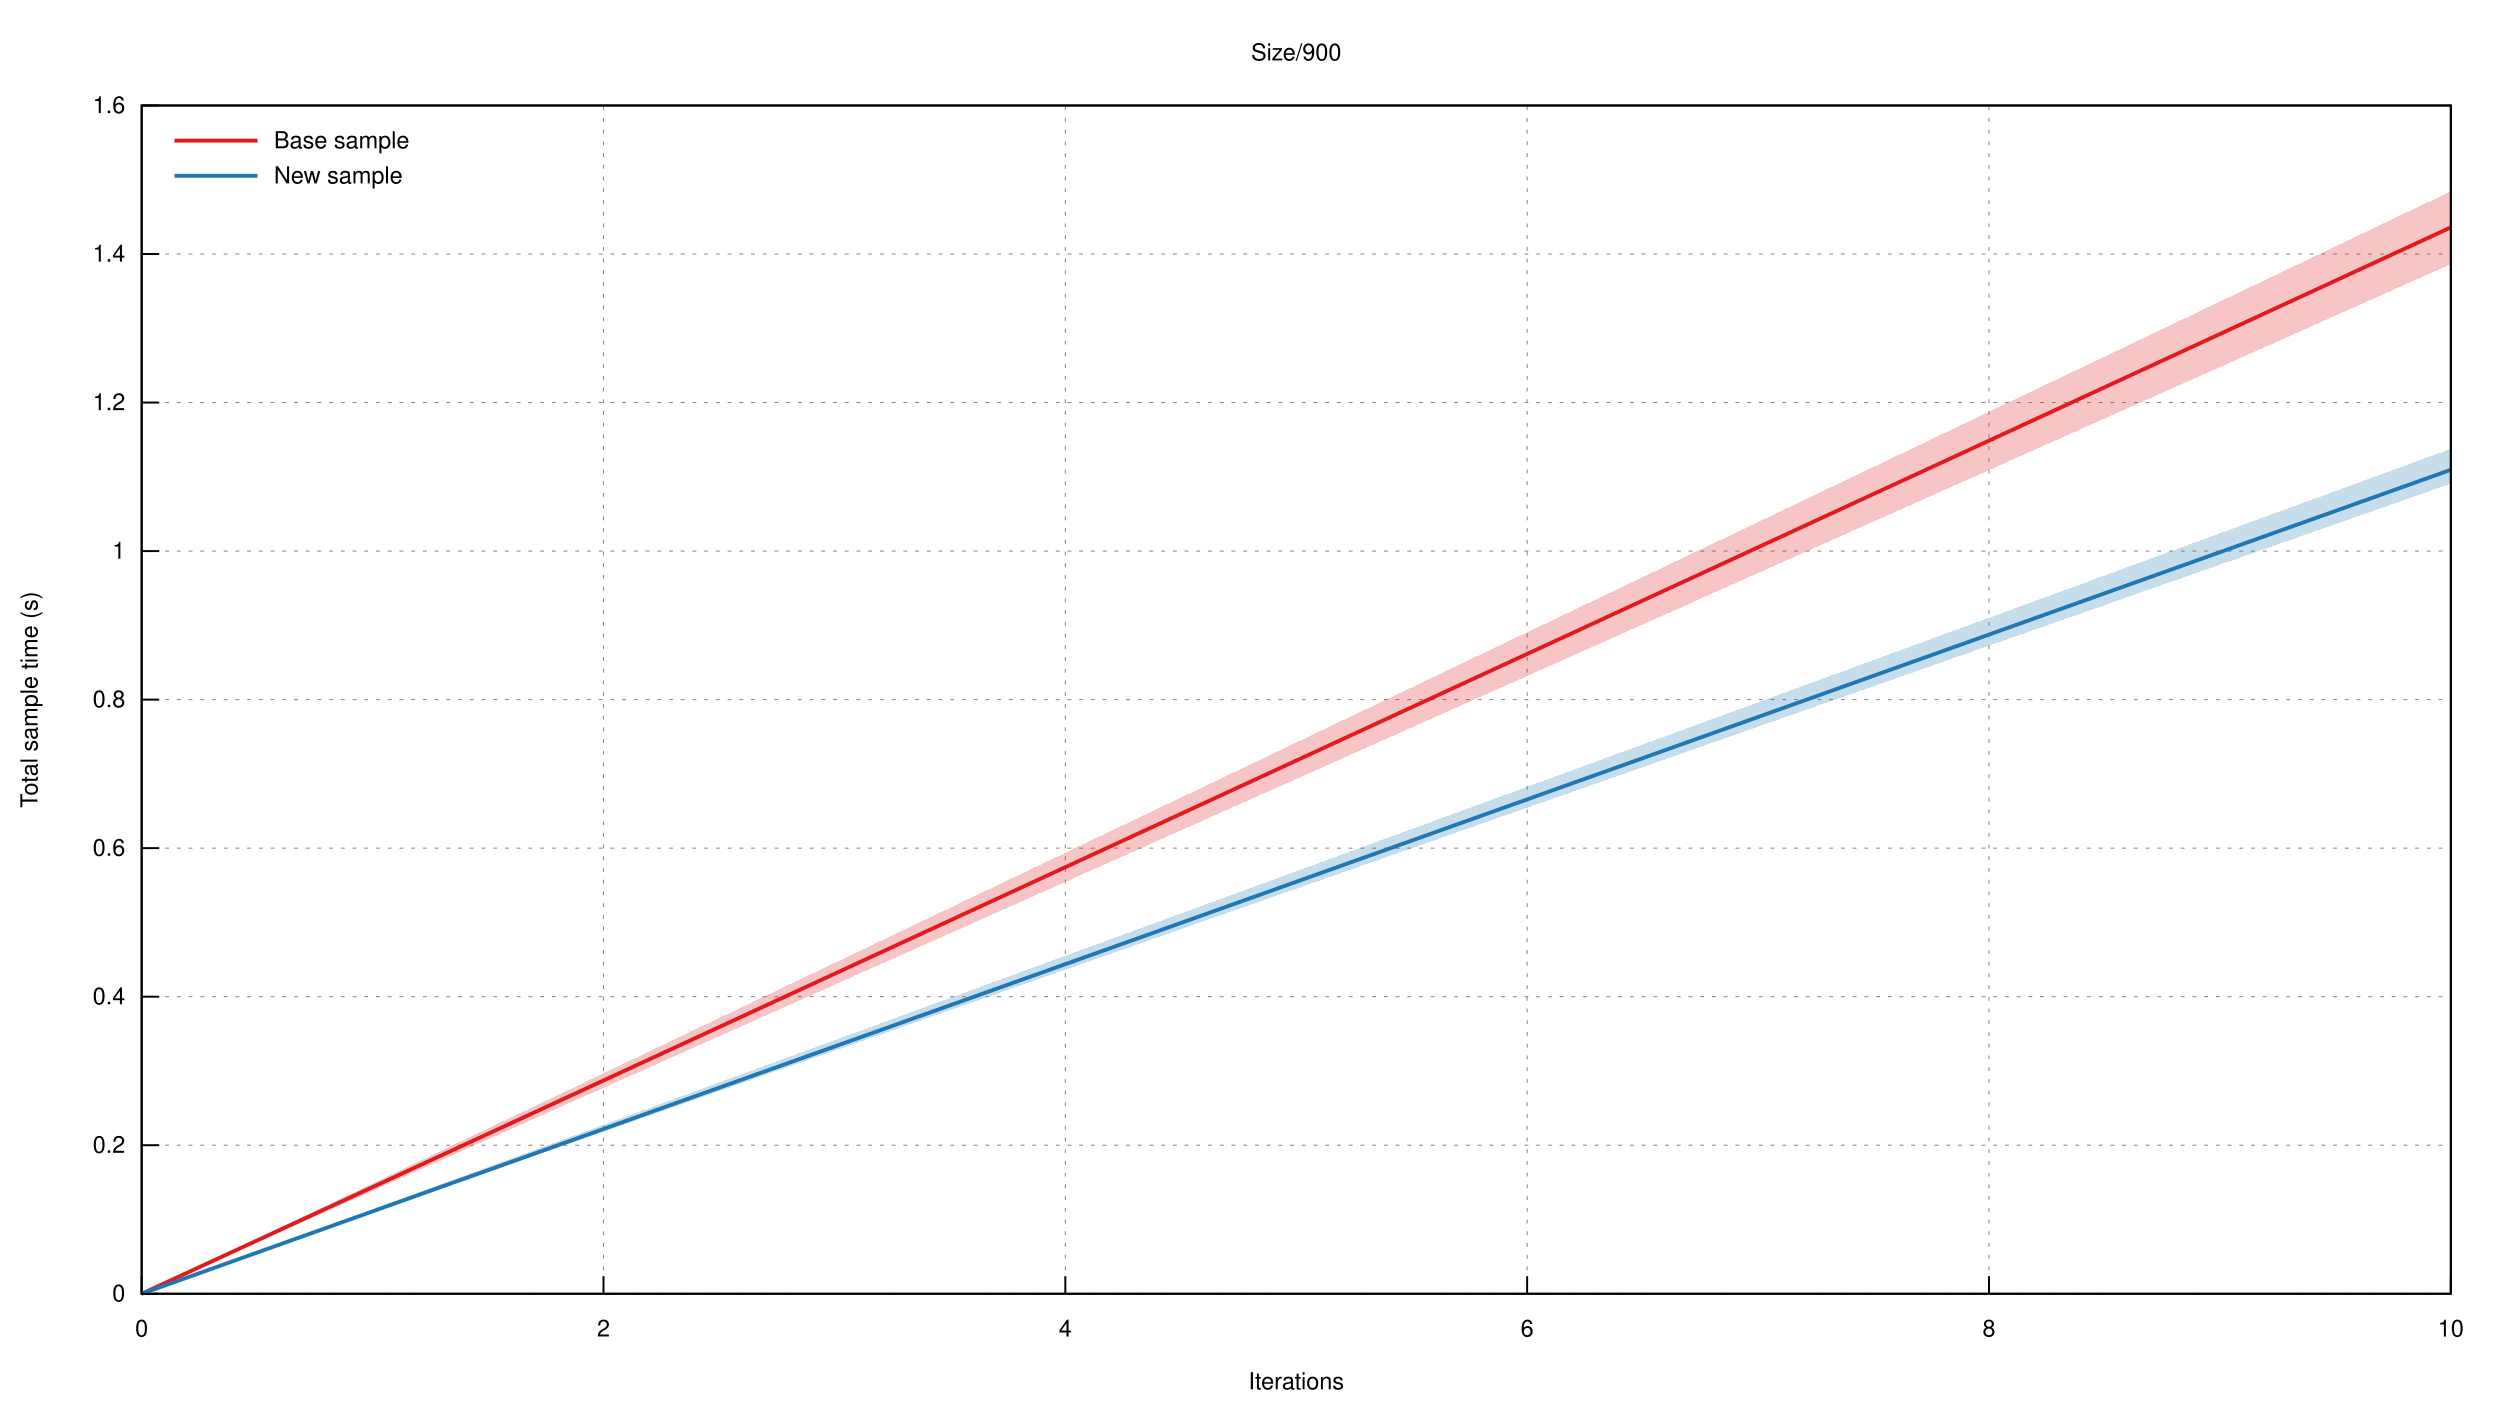
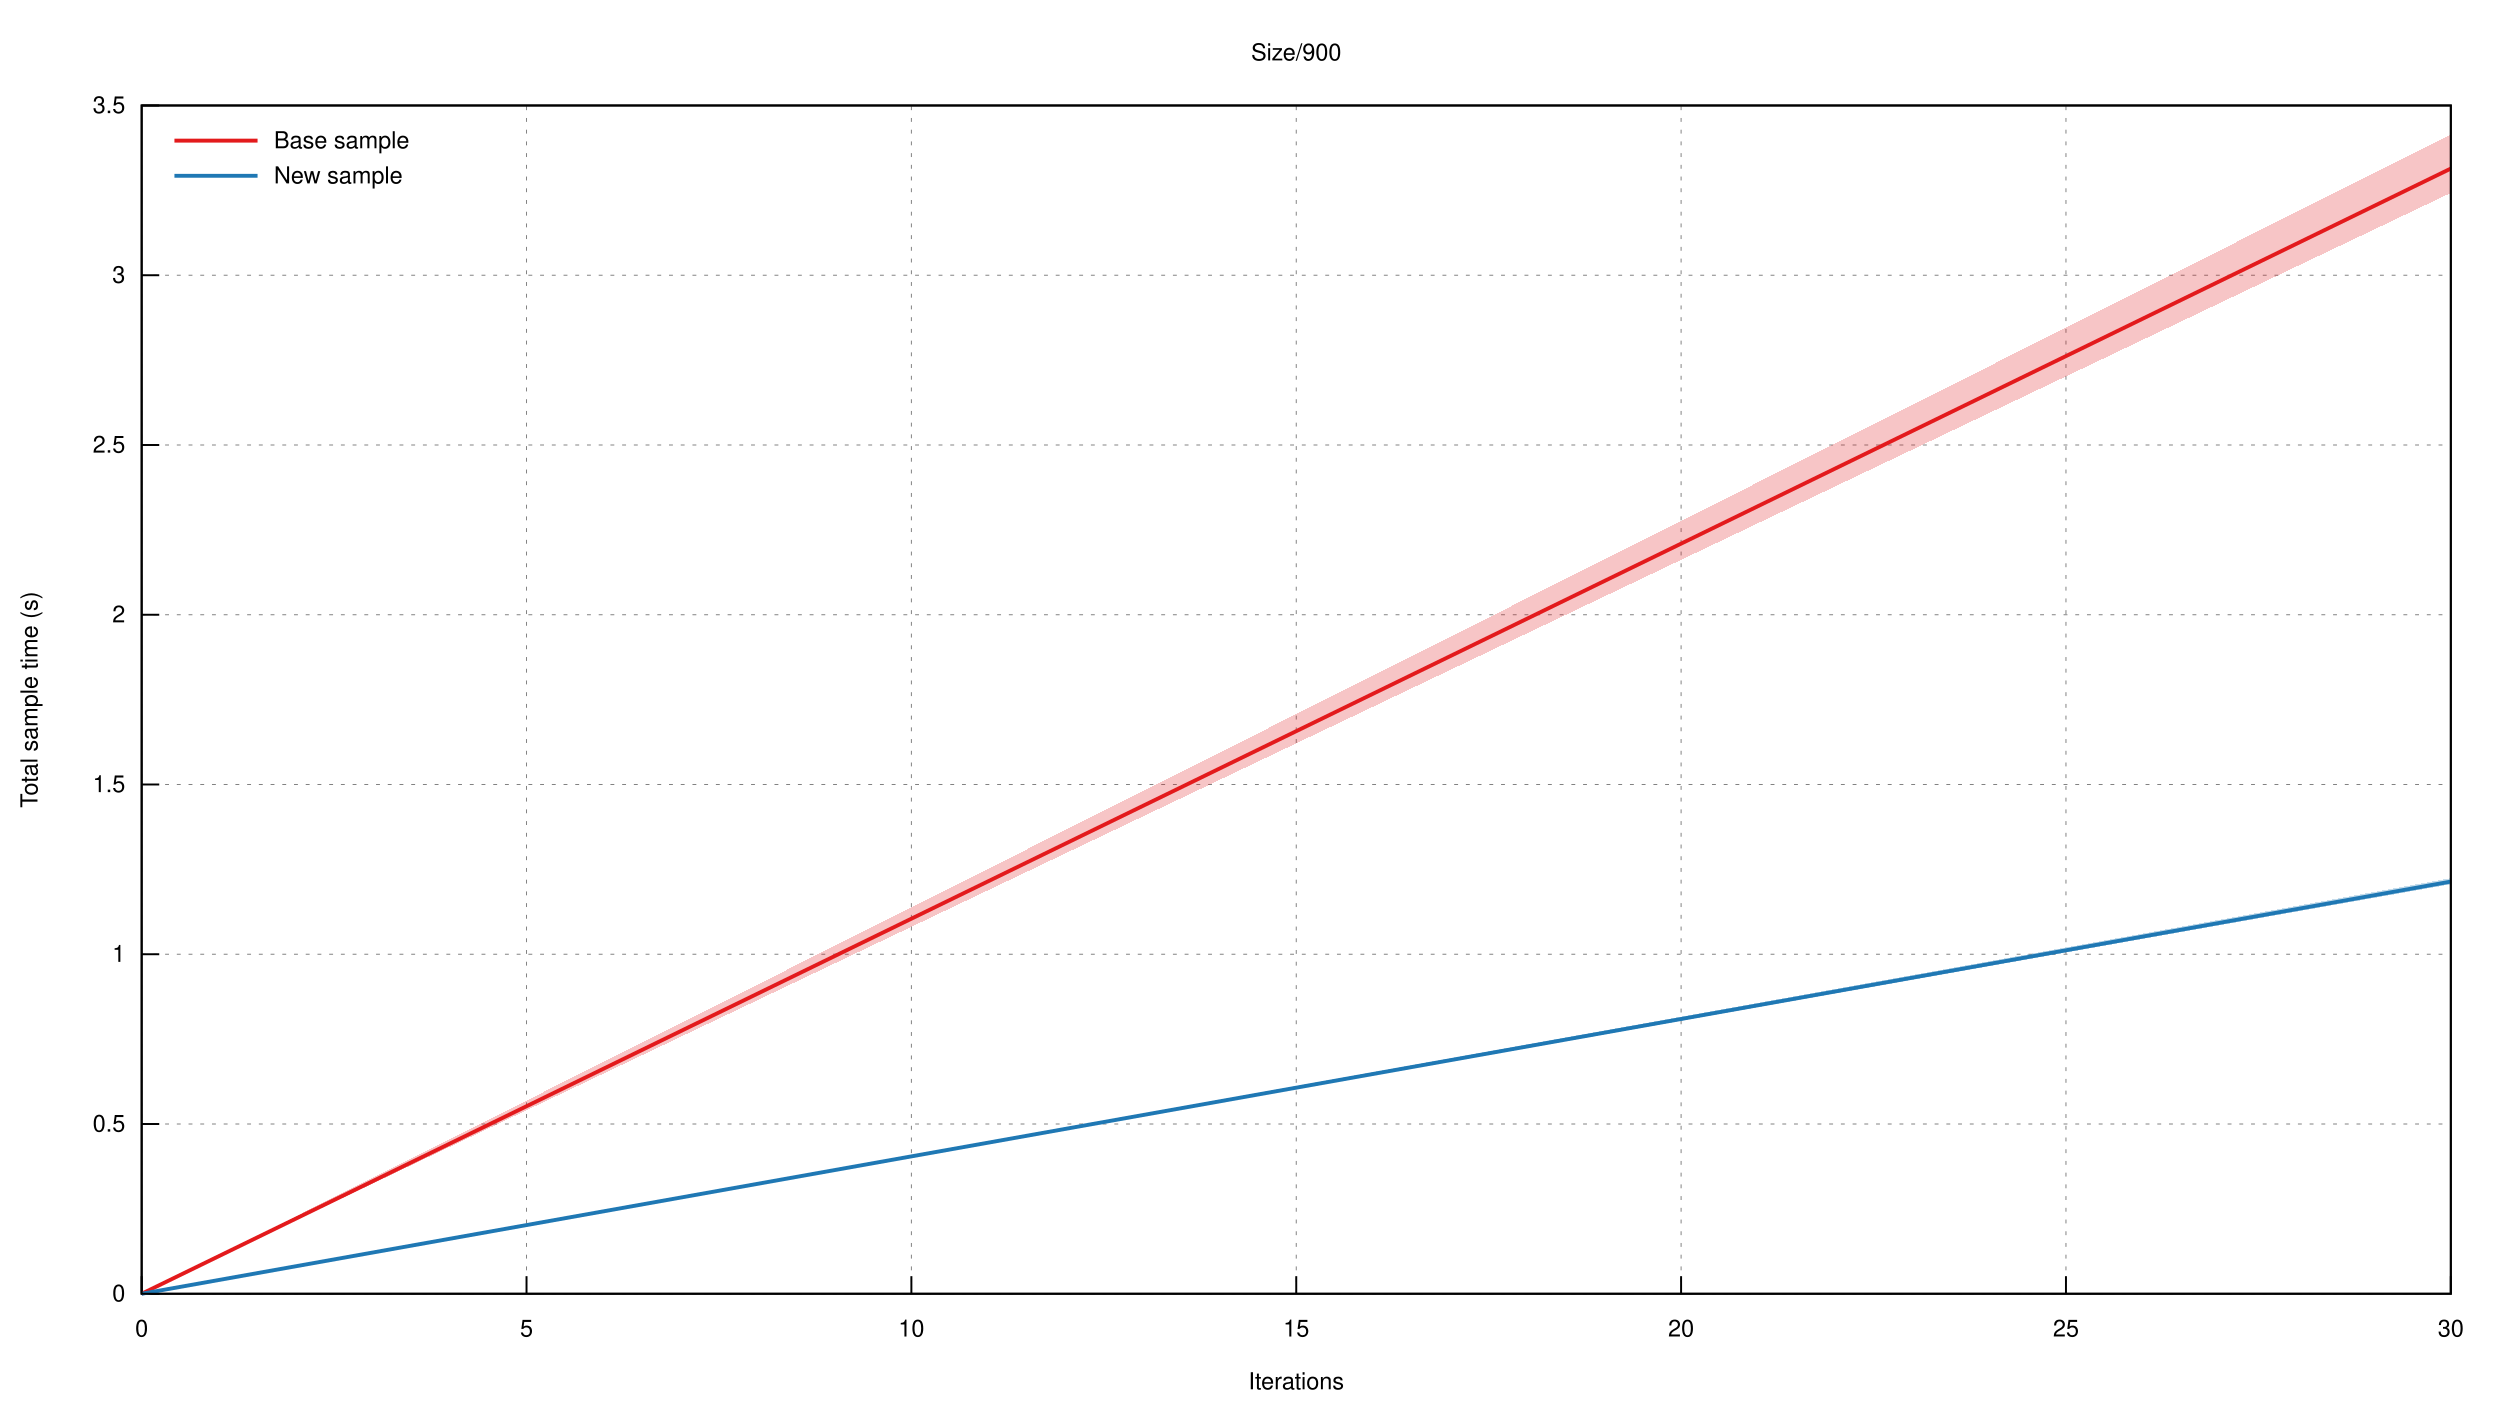
<svg xmlns="http://www.w3.org/2000/svg" xmlns:xlink="http://www.w3.org/1999/xlink" viewBox="0 0 1280 720">
  <g id="gnuplot_canvas">
    <rect x="0" y="0" width="1280" height="720" fill="none" />
    <defs>
      <circle id="gpDot" r="0.5" stroke-width="0.5" stroke="currentColor" />
      <path id="gpPt0" stroke-width="0.222" stroke="currentColor" d="M-1,0 h2 M0,-1 v2" />
      <path id="gpPt1" stroke-width="0.222" stroke="currentColor" d="M-1,-1 L1,1 M1,-1 L-1,1" />
      <path id="gpPt2" stroke-width="0.222" stroke="currentColor" d="M-1,0 L1,0 M0,-1 L0,1 M-1,-1 L1,1 M-1,1 L1,-1" />
      <rect id="gpPt3" stroke-width="0.222" stroke="currentColor" x="-1" y="-1" width="2" height="2" />
      <rect id="gpPt4" stroke-width="0.222" stroke="currentColor" fill="currentColor" x="-1" y="-1" width="2" height="2" />
      <circle id="gpPt5" stroke-width="0.222" stroke="currentColor" cx="0" cy="0" r="1" />
      <use xlink:href="#gpPt5" id="gpPt6" fill="currentColor" stroke="none" />
      <path id="gpPt7" stroke-width="0.222" stroke="currentColor" d="M0,-1.33 L-1.33,0.67 L1.33,0.67 z" />
      <use xlink:href="#gpPt7" id="gpPt8" fill="currentColor" stroke="none" />
      <use xlink:href="#gpPt7" id="gpPt9" stroke="currentColor" transform="rotate(180)" />
      <use xlink:href="#gpPt9" id="gpPt10" fill="currentColor" stroke="none" />
      <use xlink:href="#gpPt3" id="gpPt11" stroke="currentColor" transform="rotate(45)" />
      <use xlink:href="#gpPt11" id="gpPt12" fill="currentColor" stroke="none" />
      <path id="gpPt13" stroke-width="0.222" stroke="currentColor" d="M0,1.330 L1.265,0.411 L0.782,-1.067 L-0.782,-1.076 L-1.265,0.411 z" />
      <use xlink:href="#gpPt13" id="gpPt14" fill="currentColor" stroke="none" />
      <filter id="textbox" filterUnits="objectBoundingBox" x="0" y="0" height="1" width="1">
        <feFlood flood-color="white" flood-opacity="1" result="bgnd" />
        <feComposite in="SourceGraphic" in2="bgnd" operator="atop" />
      </filter>
      <filter id="greybox" filterUnits="objectBoundingBox" x="0" y="0" height="1" width="1">
        <feFlood flood-color="lightgrey" flood-opacity="1" result="grey" />
        <feComposite in="SourceGraphic" in2="grey" operator="atop" />
      </filter>
    </defs>
    <g fill="none" color="white" stroke="currentColor" stroke-width="1.00" stroke-linecap="butt" stroke-linejoin="miter">
</g>
    <g fill="none" color="black" stroke="currentColor" stroke-width="1.00" stroke-linecap="butt" stroke-linejoin="miter">
</g>
    <g fill="none" color="black" stroke="black" stroke-width="0.50" stroke-linecap="butt" stroke-linejoin="miter">
</g>
    <g fill="none" color="gray" stroke="currentColor" stroke-width="0.50" stroke-linecap="butt" stroke-linejoin="miter">
      <path stroke="gray" stroke-dasharray="2,4" class="gridline" d="M72.53,662.40 L1254.82,662.40  " />
    </g>
    <g fill="none" color="gray" stroke="gray" stroke-width="1.00" stroke-linecap="butt" stroke-linejoin="miter">
</g>
    <g fill="none" color="black" stroke="currentColor" stroke-width="1.00" stroke-linecap="butt" stroke-linejoin="miter">
      <path stroke="black" d="M72.53,662.40 L81.53,662.40  " />
      <g transform="translate(64.14,666.30)" stroke="none" fill="black" font-family="Helvetica" font-size="12.00" text-anchor="end">
        <text>
          <tspan font-family="Helvetica"> 0</tspan>
        </text>
      </g>
    </g>
    <g fill="none" color="black" stroke="currentColor" stroke-width="1.00" stroke-linecap="butt" stroke-linejoin="miter">
</g>
    <g fill="none" color="black" stroke="black" stroke-width="0.50" stroke-linecap="butt" stroke-linejoin="miter">
</g>
    <g fill="none" color="gray" stroke="currentColor" stroke-width="0.50" stroke-linecap="butt" stroke-linejoin="miter">
-       <path stroke="gray" stroke-dasharray="2,4" class="gridline" d="M72.53,586.35 L1254.82,586.35  " />
-     </g>
-     <g fill="none" color="gray" stroke="gray" stroke-width="1.00" stroke-linecap="butt" stroke-linejoin="miter">
- </g>
-     <g fill="none" color="black" stroke="currentColor" stroke-width="1.00" stroke-linecap="butt" stroke-linejoin="miter">
-       <path stroke="black" d="M72.53,586.35 L81.53,586.35  " />
-       <g transform="translate(64.14,590.25)" stroke="none" fill="black" font-family="Helvetica" font-size="12.00" text-anchor="end">
-         <text>
-           <tspan font-family="Helvetica"> 0.2</tspan>
-         </text>
-       </g>
-     </g>
-     <g fill="none" color="black" stroke="currentColor" stroke-width="1.00" stroke-linecap="butt" stroke-linejoin="miter">
- </g>
-     <g fill="none" color="black" stroke="black" stroke-width="0.50" stroke-linecap="butt" stroke-linejoin="miter">
- </g>
-     <g fill="none" color="gray" stroke="currentColor" stroke-width="0.50" stroke-linecap="butt" stroke-linejoin="miter">
-       <path stroke="gray" stroke-dasharray="2,4" class="gridline" d="M72.53,510.30 L1254.82,510.30  " />
-     </g>
-     <g fill="none" color="gray" stroke="gray" stroke-width="1.00" stroke-linecap="butt" stroke-linejoin="miter">
- </g>
-     <g fill="none" color="black" stroke="currentColor" stroke-width="1.00" stroke-linecap="butt" stroke-linejoin="miter">
-       <path stroke="black" d="M72.53,510.30 L81.53,510.30  " />
-       <g transform="translate(64.14,514.20)" stroke="none" fill="black" font-family="Helvetica" font-size="12.00" text-anchor="end">
-         <text>
-           <tspan font-family="Helvetica"> 0.4</tspan>
-         </text>
-       </g>
-     </g>
-     <g fill="none" color="black" stroke="currentColor" stroke-width="1.00" stroke-linecap="butt" stroke-linejoin="miter">
- </g>
-     <g fill="none" color="black" stroke="black" stroke-width="0.50" stroke-linecap="butt" stroke-linejoin="miter">
- </g>
-     <g fill="none" color="gray" stroke="currentColor" stroke-width="0.50" stroke-linecap="butt" stroke-linejoin="miter">
-       <path stroke="gray" stroke-dasharray="2,4" class="gridline" d="M72.53,434.25 L1254.82,434.25  " />
-     </g>
-     <g fill="none" color="gray" stroke="gray" stroke-width="1.00" stroke-linecap="butt" stroke-linejoin="miter">
- </g>
-     <g fill="none" color="black" stroke="currentColor" stroke-width="1.00" stroke-linecap="butt" stroke-linejoin="miter">
-       <path stroke="black" d="M72.53,434.25 L81.53,434.25  " />
-       <g transform="translate(64.14,438.15)" stroke="none" fill="black" font-family="Helvetica" font-size="12.00" text-anchor="end">
-         <text>
-           <tspan font-family="Helvetica"> 0.6</tspan>
-         </text>
-       </g>
-     </g>
-     <g fill="none" color="black" stroke="currentColor" stroke-width="1.00" stroke-linecap="butt" stroke-linejoin="miter">
- </g>
-     <g fill="none" color="black" stroke="black" stroke-width="0.50" stroke-linecap="butt" stroke-linejoin="miter">
- </g>
-     <g fill="none" color="gray" stroke="currentColor" stroke-width="0.50" stroke-linecap="butt" stroke-linejoin="miter">
-       <path stroke="gray" stroke-dasharray="2,4" class="gridline" d="M72.53,358.20 L1254.82,358.20  " />
-     </g>
-     <g fill="none" color="gray" stroke="gray" stroke-width="1.00" stroke-linecap="butt" stroke-linejoin="miter">
- </g>
-     <g fill="none" color="black" stroke="currentColor" stroke-width="1.00" stroke-linecap="butt" stroke-linejoin="miter">
-       <path stroke="black" d="M72.53,358.20 L81.53,358.20  " />
-       <g transform="translate(64.14,362.10)" stroke="none" fill="black" font-family="Helvetica" font-size="12.00" text-anchor="end">
-         <text>
-           <tspan font-family="Helvetica"> 0.8</tspan>
-         </text>
-       </g>
-     </g>
-     <g fill="none" color="black" stroke="currentColor" stroke-width="1.00" stroke-linecap="butt" stroke-linejoin="miter">
- </g>
-     <g fill="none" color="black" stroke="black" stroke-width="0.50" stroke-linecap="butt" stroke-linejoin="miter">
- </g>
-     <g fill="none" color="gray" stroke="currentColor" stroke-width="0.50" stroke-linecap="butt" stroke-linejoin="miter">
-       <path stroke="gray" stroke-dasharray="2,4" class="gridline" d="M72.53,282.16 L1254.82,282.16  " />
-     </g>
-     <g fill="none" color="gray" stroke="gray" stroke-width="1.00" stroke-linecap="butt" stroke-linejoin="miter">
- </g>
-     <g fill="none" color="black" stroke="currentColor" stroke-width="1.00" stroke-linecap="butt" stroke-linejoin="miter">
-       <path stroke="black" d="M72.53,282.16 L81.53,282.16  " />
-       <g transform="translate(64.14,286.06)" stroke="none" fill="black" font-family="Helvetica" font-size="12.00" text-anchor="end">
+       <path stroke="gray" stroke-dasharray="2,4" class="gridline" d="M72.53,575.49 L1254.82,575.49  " />
+     </g>
+     <g fill="none" color="gray" stroke="gray" stroke-width="1.00" stroke-linecap="butt" stroke-linejoin="miter">
+ </g>
+     <g fill="none" color="black" stroke="currentColor" stroke-width="1.00" stroke-linecap="butt" stroke-linejoin="miter">
+       <path stroke="black" d="M72.53,575.49 L81.53,575.49  " />
+       <g transform="translate(64.14,579.39)" stroke="none" fill="black" font-family="Helvetica" font-size="12.00" text-anchor="end">
+         <text>
+           <tspan font-family="Helvetica"> 0.5</tspan>
+         </text>
+       </g>
+     </g>
+     <g fill="none" color="black" stroke="currentColor" stroke-width="1.00" stroke-linecap="butt" stroke-linejoin="miter">
+ </g>
+     <g fill="none" color="black" stroke="black" stroke-width="0.50" stroke-linecap="butt" stroke-linejoin="miter">
+ </g>
+     <g fill="none" color="gray" stroke="currentColor" stroke-width="0.50" stroke-linecap="butt" stroke-linejoin="miter">
+       <path stroke="gray" stroke-dasharray="2,4" class="gridline" d="M72.53,488.57 L1254.82,488.57  " />
+     </g>
+     <g fill="none" color="gray" stroke="gray" stroke-width="1.00" stroke-linecap="butt" stroke-linejoin="miter">
+ </g>
+     <g fill="none" color="black" stroke="currentColor" stroke-width="1.00" stroke-linecap="butt" stroke-linejoin="miter">
+       <path stroke="black" d="M72.53,488.57 L81.53,488.57  " />
+       <g transform="translate(64.14,492.47)" stroke="none" fill="black" font-family="Helvetica" font-size="12.00" text-anchor="end">
        <text>
          <tspan font-family="Helvetica"> 1</tspan>
        </text>
      </g>
    </g>
    <g fill="none" color="black" stroke="currentColor" stroke-width="1.00" stroke-linecap="butt" stroke-linejoin="miter">
</g>
    <g fill="none" color="black" stroke="black" stroke-width="0.50" stroke-linecap="butt" stroke-linejoin="miter">
</g>
    <g fill="none" color="gray" stroke="currentColor" stroke-width="0.50" stroke-linecap="butt" stroke-linejoin="miter">
-       <path stroke="gray" stroke-dasharray="2,4" class="gridline" d="M72.53,206.11 L1254.82,206.11  " />
-     </g>
-     <g fill="none" color="gray" stroke="gray" stroke-width="1.00" stroke-linecap="butt" stroke-linejoin="miter">
- </g>
-     <g fill="none" color="black" stroke="currentColor" stroke-width="1.00" stroke-linecap="butt" stroke-linejoin="miter">
-       <path stroke="black" d="M72.53,206.11 L81.53,206.11  " />
-       <g transform="translate(64.14,210.01)" stroke="none" fill="black" font-family="Helvetica" font-size="12.00" text-anchor="end">
-         <text>
-           <tspan font-family="Helvetica"> 1.2</tspan>
-         </text>
-       </g>
-     </g>
-     <g fill="none" color="black" stroke="currentColor" stroke-width="1.00" stroke-linecap="butt" stroke-linejoin="miter">
- </g>
-     <g fill="none" color="black" stroke="black" stroke-width="0.50" stroke-linecap="butt" stroke-linejoin="miter">
- </g>
-     <g fill="none" color="gray" stroke="currentColor" stroke-width="0.50" stroke-linecap="butt" stroke-linejoin="miter">
-       <path stroke="gray" stroke-dasharray="2,4" class="gridline" d="M72.53,130.06 L1254.82,130.06  " />
-     </g>
-     <g fill="none" color="gray" stroke="gray" stroke-width="1.00" stroke-linecap="butt" stroke-linejoin="miter">
- </g>
-     <g fill="none" color="black" stroke="currentColor" stroke-width="1.00" stroke-linecap="butt" stroke-linejoin="miter">
-       <path stroke="black" d="M72.53,130.06 L81.53,130.06  " />
-       <g transform="translate(64.14,133.96)" stroke="none" fill="black" font-family="Helvetica" font-size="12.00" text-anchor="end">
-         <text>
-           <tspan font-family="Helvetica"> 1.4</tspan>
+       <path stroke="gray" stroke-dasharray="2,4" class="gridline" d="M72.53,401.66 L1254.82,401.66  " />
+     </g>
+     <g fill="none" color="gray" stroke="gray" stroke-width="1.00" stroke-linecap="butt" stroke-linejoin="miter">
+ </g>
+     <g fill="none" color="black" stroke="currentColor" stroke-width="1.00" stroke-linecap="butt" stroke-linejoin="miter">
+       <path stroke="black" d="M72.53,401.66 L81.53,401.66  " />
+       <g transform="translate(64.14,405.56)" stroke="none" fill="black" font-family="Helvetica" font-size="12.00" text-anchor="end">
+         <text>
+           <tspan font-family="Helvetica"> 1.5</tspan>
+         </text>
+       </g>
+     </g>
+     <g fill="none" color="black" stroke="currentColor" stroke-width="1.00" stroke-linecap="butt" stroke-linejoin="miter">
+ </g>
+     <g fill="none" color="black" stroke="black" stroke-width="0.50" stroke-linecap="butt" stroke-linejoin="miter">
+ </g>
+     <g fill="none" color="gray" stroke="currentColor" stroke-width="0.50" stroke-linecap="butt" stroke-linejoin="miter">
+       <path stroke="gray" stroke-dasharray="2,4" class="gridline" d="M72.53,314.75 L1254.82,314.75  " />
+     </g>
+     <g fill="none" color="gray" stroke="gray" stroke-width="1.00" stroke-linecap="butt" stroke-linejoin="miter">
+ </g>
+     <g fill="none" color="black" stroke="currentColor" stroke-width="1.00" stroke-linecap="butt" stroke-linejoin="miter">
+       <path stroke="black" d="M72.53,314.75 L81.53,314.75  " />
+       <g transform="translate(64.14,318.65)" stroke="none" fill="black" font-family="Helvetica" font-size="12.00" text-anchor="end">
+         <text>
+           <tspan font-family="Helvetica"> 2</tspan>
+         </text>
+       </g>
+     </g>
+     <g fill="none" color="black" stroke="currentColor" stroke-width="1.00" stroke-linecap="butt" stroke-linejoin="miter">
+ </g>
+     <g fill="none" color="black" stroke="black" stroke-width="0.50" stroke-linecap="butt" stroke-linejoin="miter">
+ </g>
+     <g fill="none" color="gray" stroke="currentColor" stroke-width="0.50" stroke-linecap="butt" stroke-linejoin="miter">
+       <path stroke="gray" stroke-dasharray="2,4" class="gridline" d="M72.53,227.84 L1254.82,227.84  " />
+     </g>
+     <g fill="none" color="gray" stroke="gray" stroke-width="1.00" stroke-linecap="butt" stroke-linejoin="miter">
+ </g>
+     <g fill="none" color="black" stroke="currentColor" stroke-width="1.00" stroke-linecap="butt" stroke-linejoin="miter">
+       <path stroke="black" d="M72.53,227.84 L81.53,227.84  " />
+       <g transform="translate(64.14,231.74)" stroke="none" fill="black" font-family="Helvetica" font-size="12.00" text-anchor="end">
+         <text>
+           <tspan font-family="Helvetica"> 2.5</tspan>
+         </text>
+       </g>
+     </g>
+     <g fill="none" color="black" stroke="currentColor" stroke-width="1.00" stroke-linecap="butt" stroke-linejoin="miter">
+ </g>
+     <g fill="none" color="black" stroke="black" stroke-width="0.50" stroke-linecap="butt" stroke-linejoin="miter">
+ </g>
+     <g fill="none" color="gray" stroke="currentColor" stroke-width="0.50" stroke-linecap="butt" stroke-linejoin="miter">
+       <path stroke="gray" stroke-dasharray="2,4" class="gridline" d="M72.53,140.92 L1254.82,140.92  " />
+     </g>
+     <g fill="none" color="gray" stroke="gray" stroke-width="1.00" stroke-linecap="butt" stroke-linejoin="miter">
+ </g>
+     <g fill="none" color="black" stroke="currentColor" stroke-width="1.00" stroke-linecap="butt" stroke-linejoin="miter">
+       <path stroke="black" d="M72.53,140.92 L81.53,140.92  " />
+       <g transform="translate(64.14,144.82)" stroke="none" fill="black" font-family="Helvetica" font-size="12.00" text-anchor="end">
+         <text>
+           <tspan font-family="Helvetica"> 3</tspan>
        </text>
      </g>
    </g>
    <g fill="none" color="black" stroke="currentColor" stroke-width="1.00" stroke-linecap="butt" stroke-linejoin="miter">
</g>
    <g fill="none" color="black" stroke="black" stroke-width="0.50" stroke-linecap="butt" stroke-linejoin="miter">
</g>
    <g fill="none" color="gray" stroke="currentColor" stroke-width="0.50" stroke-linecap="butt" stroke-linejoin="miter">
      <path stroke="gray" stroke-dasharray="2,4" class="gridline" d="M72.53,54.01 L1254.82,54.01  " />
    </g>
    <g fill="none" color="gray" stroke="gray" stroke-width="1.00" stroke-linecap="butt" stroke-linejoin="miter">
</g>
    <g fill="none" color="black" stroke="currentColor" stroke-width="1.00" stroke-linecap="butt" stroke-linejoin="miter">
      <path stroke="black" d="M72.53,54.01 L81.53,54.01  " />
      <g transform="translate(64.14,57.91)" stroke="none" fill="black" font-family="Helvetica" font-size="12.00" text-anchor="end">
        <text>
-           <tspan font-family="Helvetica"> 1.6</tspan>
+           <tspan font-family="Helvetica"> 3.5</tspan>
        </text>
      </g>
    </g>
    <g fill="none" color="black" stroke="currentColor" stroke-width="1.00" stroke-linecap="butt" stroke-linejoin="miter">
</g>
    <g fill="none" color="black" stroke="black" stroke-width="0.50" stroke-linecap="butt" stroke-linejoin="miter">
</g>
    <g fill="none" color="gray" stroke="currentColor" stroke-width="0.50" stroke-linecap="butt" stroke-linejoin="miter">
      <path stroke="gray" stroke-dasharray="2,4" class="gridline" d="M72.53,662.40 L72.53,54.01  " />
    </g>
    <g fill="none" color="gray" stroke="gray" stroke-width="1.00" stroke-linecap="butt" stroke-linejoin="miter">
</g>
    <g fill="none" color="black" stroke="currentColor" stroke-width="1.00" stroke-linecap="butt" stroke-linejoin="miter">
      <path stroke="black" d="M72.53,662.40 L72.53,653.40  " />
      <g transform="translate(72.53,684.30)" stroke="none" fill="black" font-family="Helvetica" font-size="12.00" text-anchor="middle">
        <text>
          <tspan font-family="Helvetica"> 0</tspan>
        </text>
      </g>
    </g>
    <g fill="none" color="black" stroke="currentColor" stroke-width="1.00" stroke-linecap="butt" stroke-linejoin="miter">
</g>
    <g fill="none" color="black" stroke="black" stroke-width="0.50" stroke-linecap="butt" stroke-linejoin="miter">
</g>
    <g fill="none" color="gray" stroke="currentColor" stroke-width="0.50" stroke-linecap="butt" stroke-linejoin="miter">
-       <path stroke="gray" stroke-dasharray="2,4" class="gridline" d="M308.99,662.40 L308.99,54.01  " />
-     </g>
-     <g fill="none" color="gray" stroke="gray" stroke-width="1.00" stroke-linecap="butt" stroke-linejoin="miter">
- </g>
-     <g fill="none" color="black" stroke="currentColor" stroke-width="1.00" stroke-linecap="butt" stroke-linejoin="miter">
-       <path stroke="black" d="M308.99,662.40 L308.99,653.40  " />
-       <g transform="translate(308.99,684.30)" stroke="none" fill="black" font-family="Helvetica" font-size="12.00" text-anchor="middle">
-         <text>
-           <tspan font-family="Helvetica"> 2</tspan>
-         </text>
-       </g>
-     </g>
-     <g fill="none" color="black" stroke="currentColor" stroke-width="1.00" stroke-linecap="butt" stroke-linejoin="miter">
- </g>
-     <g fill="none" color="black" stroke="black" stroke-width="0.50" stroke-linecap="butt" stroke-linejoin="miter">
- </g>
-     <g fill="none" color="gray" stroke="currentColor" stroke-width="0.50" stroke-linecap="butt" stroke-linejoin="miter">
-       <path stroke="gray" stroke-dasharray="2,4" class="gridline" d="M545.45,662.40 L545.45,54.01  " />
-     </g>
-     <g fill="none" color="gray" stroke="gray" stroke-width="1.00" stroke-linecap="butt" stroke-linejoin="miter">
- </g>
-     <g fill="none" color="black" stroke="currentColor" stroke-width="1.00" stroke-linecap="butt" stroke-linejoin="miter">
-       <path stroke="black" d="M545.45,662.40 L545.45,653.40  " />
-       <g transform="translate(545.45,684.30)" stroke="none" fill="black" font-family="Helvetica" font-size="12.00" text-anchor="middle">
-         <text>
-           <tspan font-family="Helvetica"> 4</tspan>
-         </text>
-       </g>
-     </g>
-     <g fill="none" color="black" stroke="currentColor" stroke-width="1.00" stroke-linecap="butt" stroke-linejoin="miter">
- </g>
-     <g fill="none" color="black" stroke="black" stroke-width="0.50" stroke-linecap="butt" stroke-linejoin="miter">
- </g>
-     <g fill="none" color="gray" stroke="currentColor" stroke-width="0.50" stroke-linecap="butt" stroke-linejoin="miter">
-       <path stroke="gray" stroke-dasharray="2,4" class="gridline" d="M781.90,662.40 L781.90,54.01  " />
-     </g>
-     <g fill="none" color="gray" stroke="gray" stroke-width="1.00" stroke-linecap="butt" stroke-linejoin="miter">
- </g>
-     <g fill="none" color="black" stroke="currentColor" stroke-width="1.00" stroke-linecap="butt" stroke-linejoin="miter">
-       <path stroke="black" d="M781.90,662.40 L781.90,653.40  " />
-       <g transform="translate(781.90,684.30)" stroke="none" fill="black" font-family="Helvetica" font-size="12.00" text-anchor="middle">
-         <text>
-           <tspan font-family="Helvetica"> 6</tspan>
-         </text>
-       </g>
-     </g>
-     <g fill="none" color="black" stroke="currentColor" stroke-width="1.00" stroke-linecap="butt" stroke-linejoin="miter">
- </g>
-     <g fill="none" color="black" stroke="black" stroke-width="0.50" stroke-linecap="butt" stroke-linejoin="miter">
- </g>
-     <g fill="none" color="gray" stroke="currentColor" stroke-width="0.50" stroke-linecap="butt" stroke-linejoin="miter">
-       <path stroke="gray" stroke-dasharray="2,4" class="gridline" d="M1018.36,662.40 L1018.36,54.01  " />
-     </g>
-     <g fill="none" color="gray" stroke="gray" stroke-width="1.00" stroke-linecap="butt" stroke-linejoin="miter">
- </g>
-     <g fill="none" color="black" stroke="currentColor" stroke-width="1.00" stroke-linecap="butt" stroke-linejoin="miter">
-       <path stroke="black" d="M1018.36,662.40 L1018.36,653.40  " />
-       <g transform="translate(1018.36,684.30)" stroke="none" fill="black" font-family="Helvetica" font-size="12.00" text-anchor="middle">
-         <text>
-           <tspan font-family="Helvetica"> 8</tspan>
+       <path stroke="gray" stroke-dasharray="2,4" class="gridline" d="M269.58,662.40 L269.58,54.01  " />
+     </g>
+     <g fill="none" color="gray" stroke="gray" stroke-width="1.00" stroke-linecap="butt" stroke-linejoin="miter">
+ </g>
+     <g fill="none" color="black" stroke="currentColor" stroke-width="1.00" stroke-linecap="butt" stroke-linejoin="miter">
+       <path stroke="black" d="M269.58,662.40 L269.58,653.40  " />
+       <g transform="translate(269.58,684.30)" stroke="none" fill="black" font-family="Helvetica" font-size="12.00" text-anchor="middle">
+         <text>
+           <tspan font-family="Helvetica"> 5</tspan>
+         </text>
+       </g>
+     </g>
+     <g fill="none" color="black" stroke="currentColor" stroke-width="1.00" stroke-linecap="butt" stroke-linejoin="miter">
+ </g>
+     <g fill="none" color="black" stroke="black" stroke-width="0.50" stroke-linecap="butt" stroke-linejoin="miter">
+ </g>
+     <g fill="none" color="gray" stroke="currentColor" stroke-width="0.50" stroke-linecap="butt" stroke-linejoin="miter">
+       <path stroke="gray" stroke-dasharray="2,4" class="gridline" d="M466.63,662.40 L466.63,54.01  " />
+     </g>
+     <g fill="none" color="gray" stroke="gray" stroke-width="1.00" stroke-linecap="butt" stroke-linejoin="miter">
+ </g>
+     <g fill="none" color="black" stroke="currentColor" stroke-width="1.00" stroke-linecap="butt" stroke-linejoin="miter">
+       <path stroke="black" d="M466.63,662.40 L466.63,653.40  " />
+       <g transform="translate(466.63,684.30)" stroke="none" fill="black" font-family="Helvetica" font-size="12.00" text-anchor="middle">
+         <text>
+           <tspan font-family="Helvetica"> 10</tspan>
+         </text>
+       </g>
+     </g>
+     <g fill="none" color="black" stroke="currentColor" stroke-width="1.00" stroke-linecap="butt" stroke-linejoin="miter">
+ </g>
+     <g fill="none" color="black" stroke="black" stroke-width="0.50" stroke-linecap="butt" stroke-linejoin="miter">
+ </g>
+     <g fill="none" color="gray" stroke="currentColor" stroke-width="0.50" stroke-linecap="butt" stroke-linejoin="miter">
+       <path stroke="gray" stroke-dasharray="2,4" class="gridline" d="M663.68,662.40 L663.68,54.01  " />
+     </g>
+     <g fill="none" color="gray" stroke="gray" stroke-width="1.00" stroke-linecap="butt" stroke-linejoin="miter">
+ </g>
+     <g fill="none" color="black" stroke="currentColor" stroke-width="1.00" stroke-linecap="butt" stroke-linejoin="miter">
+       <path stroke="black" d="M663.68,662.40 L663.68,653.40  " />
+       <g transform="translate(663.68,684.30)" stroke="none" fill="black" font-family="Helvetica" font-size="12.00" text-anchor="middle">
+         <text>
+           <tspan font-family="Helvetica"> 15</tspan>
+         </text>
+       </g>
+     </g>
+     <g fill="none" color="black" stroke="currentColor" stroke-width="1.00" stroke-linecap="butt" stroke-linejoin="miter">
+ </g>
+     <g fill="none" color="black" stroke="black" stroke-width="0.50" stroke-linecap="butt" stroke-linejoin="miter">
+ </g>
+     <g fill="none" color="gray" stroke="currentColor" stroke-width="0.50" stroke-linecap="butt" stroke-linejoin="miter">
+       <path stroke="gray" stroke-dasharray="2,4" class="gridline" d="M860.72,662.40 L860.72,54.01  " />
+     </g>
+     <g fill="none" color="gray" stroke="gray" stroke-width="1.00" stroke-linecap="butt" stroke-linejoin="miter">
+ </g>
+     <g fill="none" color="black" stroke="currentColor" stroke-width="1.00" stroke-linecap="butt" stroke-linejoin="miter">
+       <path stroke="black" d="M860.72,662.40 L860.72,653.40  " />
+       <g transform="translate(860.72,684.30)" stroke="none" fill="black" font-family="Helvetica" font-size="12.00" text-anchor="middle">
+         <text>
+           <tspan font-family="Helvetica"> 20</tspan>
+         </text>
+       </g>
+     </g>
+     <g fill="none" color="black" stroke="currentColor" stroke-width="1.00" stroke-linecap="butt" stroke-linejoin="miter">
+ </g>
+     <g fill="none" color="black" stroke="black" stroke-width="0.50" stroke-linecap="butt" stroke-linejoin="miter">
+ </g>
+     <g fill="none" color="gray" stroke="currentColor" stroke-width="0.50" stroke-linecap="butt" stroke-linejoin="miter">
+       <path stroke="gray" stroke-dasharray="2,4" class="gridline" d="M1057.77,662.40 L1057.77,54.01  " />
+     </g>
+     <g fill="none" color="gray" stroke="gray" stroke-width="1.00" stroke-linecap="butt" stroke-linejoin="miter">
+ </g>
+     <g fill="none" color="black" stroke="currentColor" stroke-width="1.00" stroke-linecap="butt" stroke-linejoin="miter">
+       <path stroke="black" d="M1057.77,662.40 L1057.77,653.40  " />
+       <g transform="translate(1057.77,684.30)" stroke="none" fill="black" font-family="Helvetica" font-size="12.00" text-anchor="middle">
+         <text>
+           <tspan font-family="Helvetica"> 25</tspan>
        </text>
      </g>
    </g>
    <g fill="none" color="black" stroke="currentColor" stroke-width="1.00" stroke-linecap="butt" stroke-linejoin="miter">
</g>
    <g fill="none" color="black" stroke="black" stroke-width="0.50" stroke-linecap="butt" stroke-linejoin="miter">
</g>
    <g fill="none" color="gray" stroke="currentColor" stroke-width="0.50" stroke-linecap="butt" stroke-linejoin="miter">
      <path stroke="gray" stroke-dasharray="2,4" class="gridline" d="M1254.82,662.40 L1254.82,54.01  " />
    </g>
    <g fill="none" color="gray" stroke="gray" stroke-width="1.00" stroke-linecap="butt" stroke-linejoin="miter">
</g>
    <g fill="none" color="black" stroke="currentColor" stroke-width="1.00" stroke-linecap="butt" stroke-linejoin="miter">
      <path stroke="black" d="M1254.82,662.40 L1254.82,653.40  " />
      <g transform="translate(1254.82,684.30)" stroke="none" fill="black" font-family="Helvetica" font-size="12.00" text-anchor="middle">
        <text>
-           <tspan font-family="Helvetica"> 10</tspan>
+           <tspan font-family="Helvetica"> 30</tspan>
        </text>
      </g>
    </g>
    <g fill="none" color="black" stroke="currentColor" stroke-width="1.00" stroke-linecap="butt" stroke-linejoin="miter">
</g>
    <g fill="none" color="black" stroke="currentColor" stroke-width="1.00" stroke-linecap="butt" stroke-linejoin="miter">
      <path stroke="black" d="M72.53,54.01 L72.53,662.40 L1254.82,662.40 L1254.82,54.01 L72.53,54.01 Z  " />
    </g>
    <g fill="none" color="black" stroke="currentColor" stroke-width="1.00" stroke-linecap="butt" stroke-linejoin="miter">
      <g transform="translate(19.18,358.21) rotate(270)" stroke="none" fill="black" font-family="Helvetica" font-size="12.00" text-anchor="middle">
        <text>
          <tspan font-family="Helvetica">Total sample time (s)</tspan>
        </text>
      </g>
    </g>
    <g fill="none" color="black" stroke="currentColor" stroke-width="1.00" stroke-linecap="butt" stroke-linejoin="miter">
      <g transform="translate(663.67,711.30)" stroke="none" fill="black" font-family="Helvetica" font-size="12.00" text-anchor="middle">
        <text>
          <tspan font-family="Helvetica">Iterations</tspan>
        </text>
      </g>
    </g>
    <g fill="none" color="black" stroke="currentColor" stroke-width="1.00" stroke-linecap="butt" stroke-linejoin="miter">
</g>
    <g id="gnuplot_plot_1">
      <g fill="none" color="black" stroke="currentColor" stroke-width="1.00" stroke-linecap="butt" stroke-linejoin="miter">
        <g stroke="none" shape-rendering="crispEdges">
          <polygon fill="rgb(227,  26,  28)" fill-opacity="0.25" points="72.53,662.40 72.53,662.40 72.53,662.40 " />
-           <polygon fill="rgb(227,  26,  28)" fill-opacity="0.25" points="72.53,662.40 1254.82,135.25 1254.82,97.96 " />
+           <polygon fill="rgb(227,  26,  28)" fill-opacity="0.25" points="72.53,662.40 1254.82,98.78 1254.82,68.81 " />
        </g>
      </g>
    </g>
    <g id="gnuplot_plot_2">
      <g fill="none" color="black" stroke="currentColor" stroke-width="1.00" stroke-linecap="butt" stroke-linejoin="miter">
        <g stroke="none" shape-rendering="crispEdges">
          <polygon fill="rgb( 31, 120, 180)" fill-opacity="0.25" points="72.53,662.40 72.53,662.40 72.53,662.40 " />
-           <polygon fill="rgb( 31, 120, 180)" fill-opacity="0.25" points="72.53,662.40 1254.82,247.64 1254.82,229.80 " />
+           <polygon fill="rgb( 31, 120, 180)" fill-opacity="0.25" points="72.53,662.40 1254.82,452.78 1254.82,449.60 " />
        </g>
      </g>
    </g>
    <g id="gnuplot_plot_3">
      <g fill="none" color="white" stroke="rgb( 31, 120, 180)" stroke-width="2.00" stroke-linecap="butt" stroke-linejoin="miter">
</g>
      <g fill="none" color="black" stroke="currentColor" stroke-width="2.00" stroke-linecap="butt" stroke-linejoin="miter">
        <g transform="translate(140.26,75.91)" stroke="none" fill="black" font-family="Helvetica" font-size="12.00" text-anchor="start">
          <text>
            <tspan font-family="Helvetica">Base sample</tspan>
          </text>
        </g>
      </g>
      <g fill="none" color="black" stroke="currentColor" stroke-width="2.00" stroke-linecap="butt" stroke-linejoin="miter">
-         <path stroke="rgb(227,  26,  28)" d="M89.31,72.01 L131.87,72.01 M72.53,662.40 L1254.82,116.42  " />
+         <path stroke="rgb(227,  26,  28)" d="M89.31,72.01 L131.87,72.01 M72.53,662.40 L1254.82,86.30  " />
      </g>
    </g>
    <g id="gnuplot_plot_4">
      <g fill="none" color="black" stroke="currentColor" stroke-width="2.00" stroke-linecap="butt" stroke-linejoin="miter">
        <g transform="translate(140.26,93.91)" stroke="none" fill="black" font-family="Helvetica" font-size="12.00" text-anchor="start">
          <text>
            <tspan font-family="Helvetica">New sample</tspan>
          </text>
        </g>
      </g>
      <g fill="none" color="black" stroke="currentColor" stroke-width="2.00" stroke-linecap="butt" stroke-linejoin="miter">
-         <path stroke="rgb( 31, 120, 180)" d="M89.31,90.01 L131.87,90.01 M72.53,662.40 L1254.82,240.53  " />
+         <path stroke="rgb( 31, 120, 180)" d="M89.31,90.01 L131.87,90.01 M72.53,662.40 L1254.82,451.36  " />
      </g>
    </g>
    <g fill="none" color="black" stroke="currentColor" stroke-width="2.00" stroke-linecap="butt" stroke-linejoin="miter">
</g>
    <g fill="none" color="black" stroke="black" stroke-width="1.00" stroke-linecap="butt" stroke-linejoin="miter">
</g>
    <g fill="none" color="black" stroke="currentColor" stroke-width="1.00" stroke-linecap="butt" stroke-linejoin="miter">
      <path stroke="black" d="M72.53,54.01 L72.53,662.40 L1254.82,662.40 L1254.82,54.01 L72.53,54.01 Z  " />
    </g>
    <g fill="none" color="black" stroke="currentColor" stroke-width="1.00" stroke-linecap="butt" stroke-linejoin="miter">
      <g transform="translate(663.67,30.91)" stroke="none" fill="black" font-family="Helvetica" font-size="12.00" text-anchor="middle">
        <text>
          <tspan font-family="Helvetica">Size/900</tspan>
        </text>
      </g>
    </g>
    <g fill="none" color="black" stroke="currentColor" stroke-width="1.00" stroke-linecap="butt" stroke-linejoin="miter">
</g>
  </g>
</svg>
